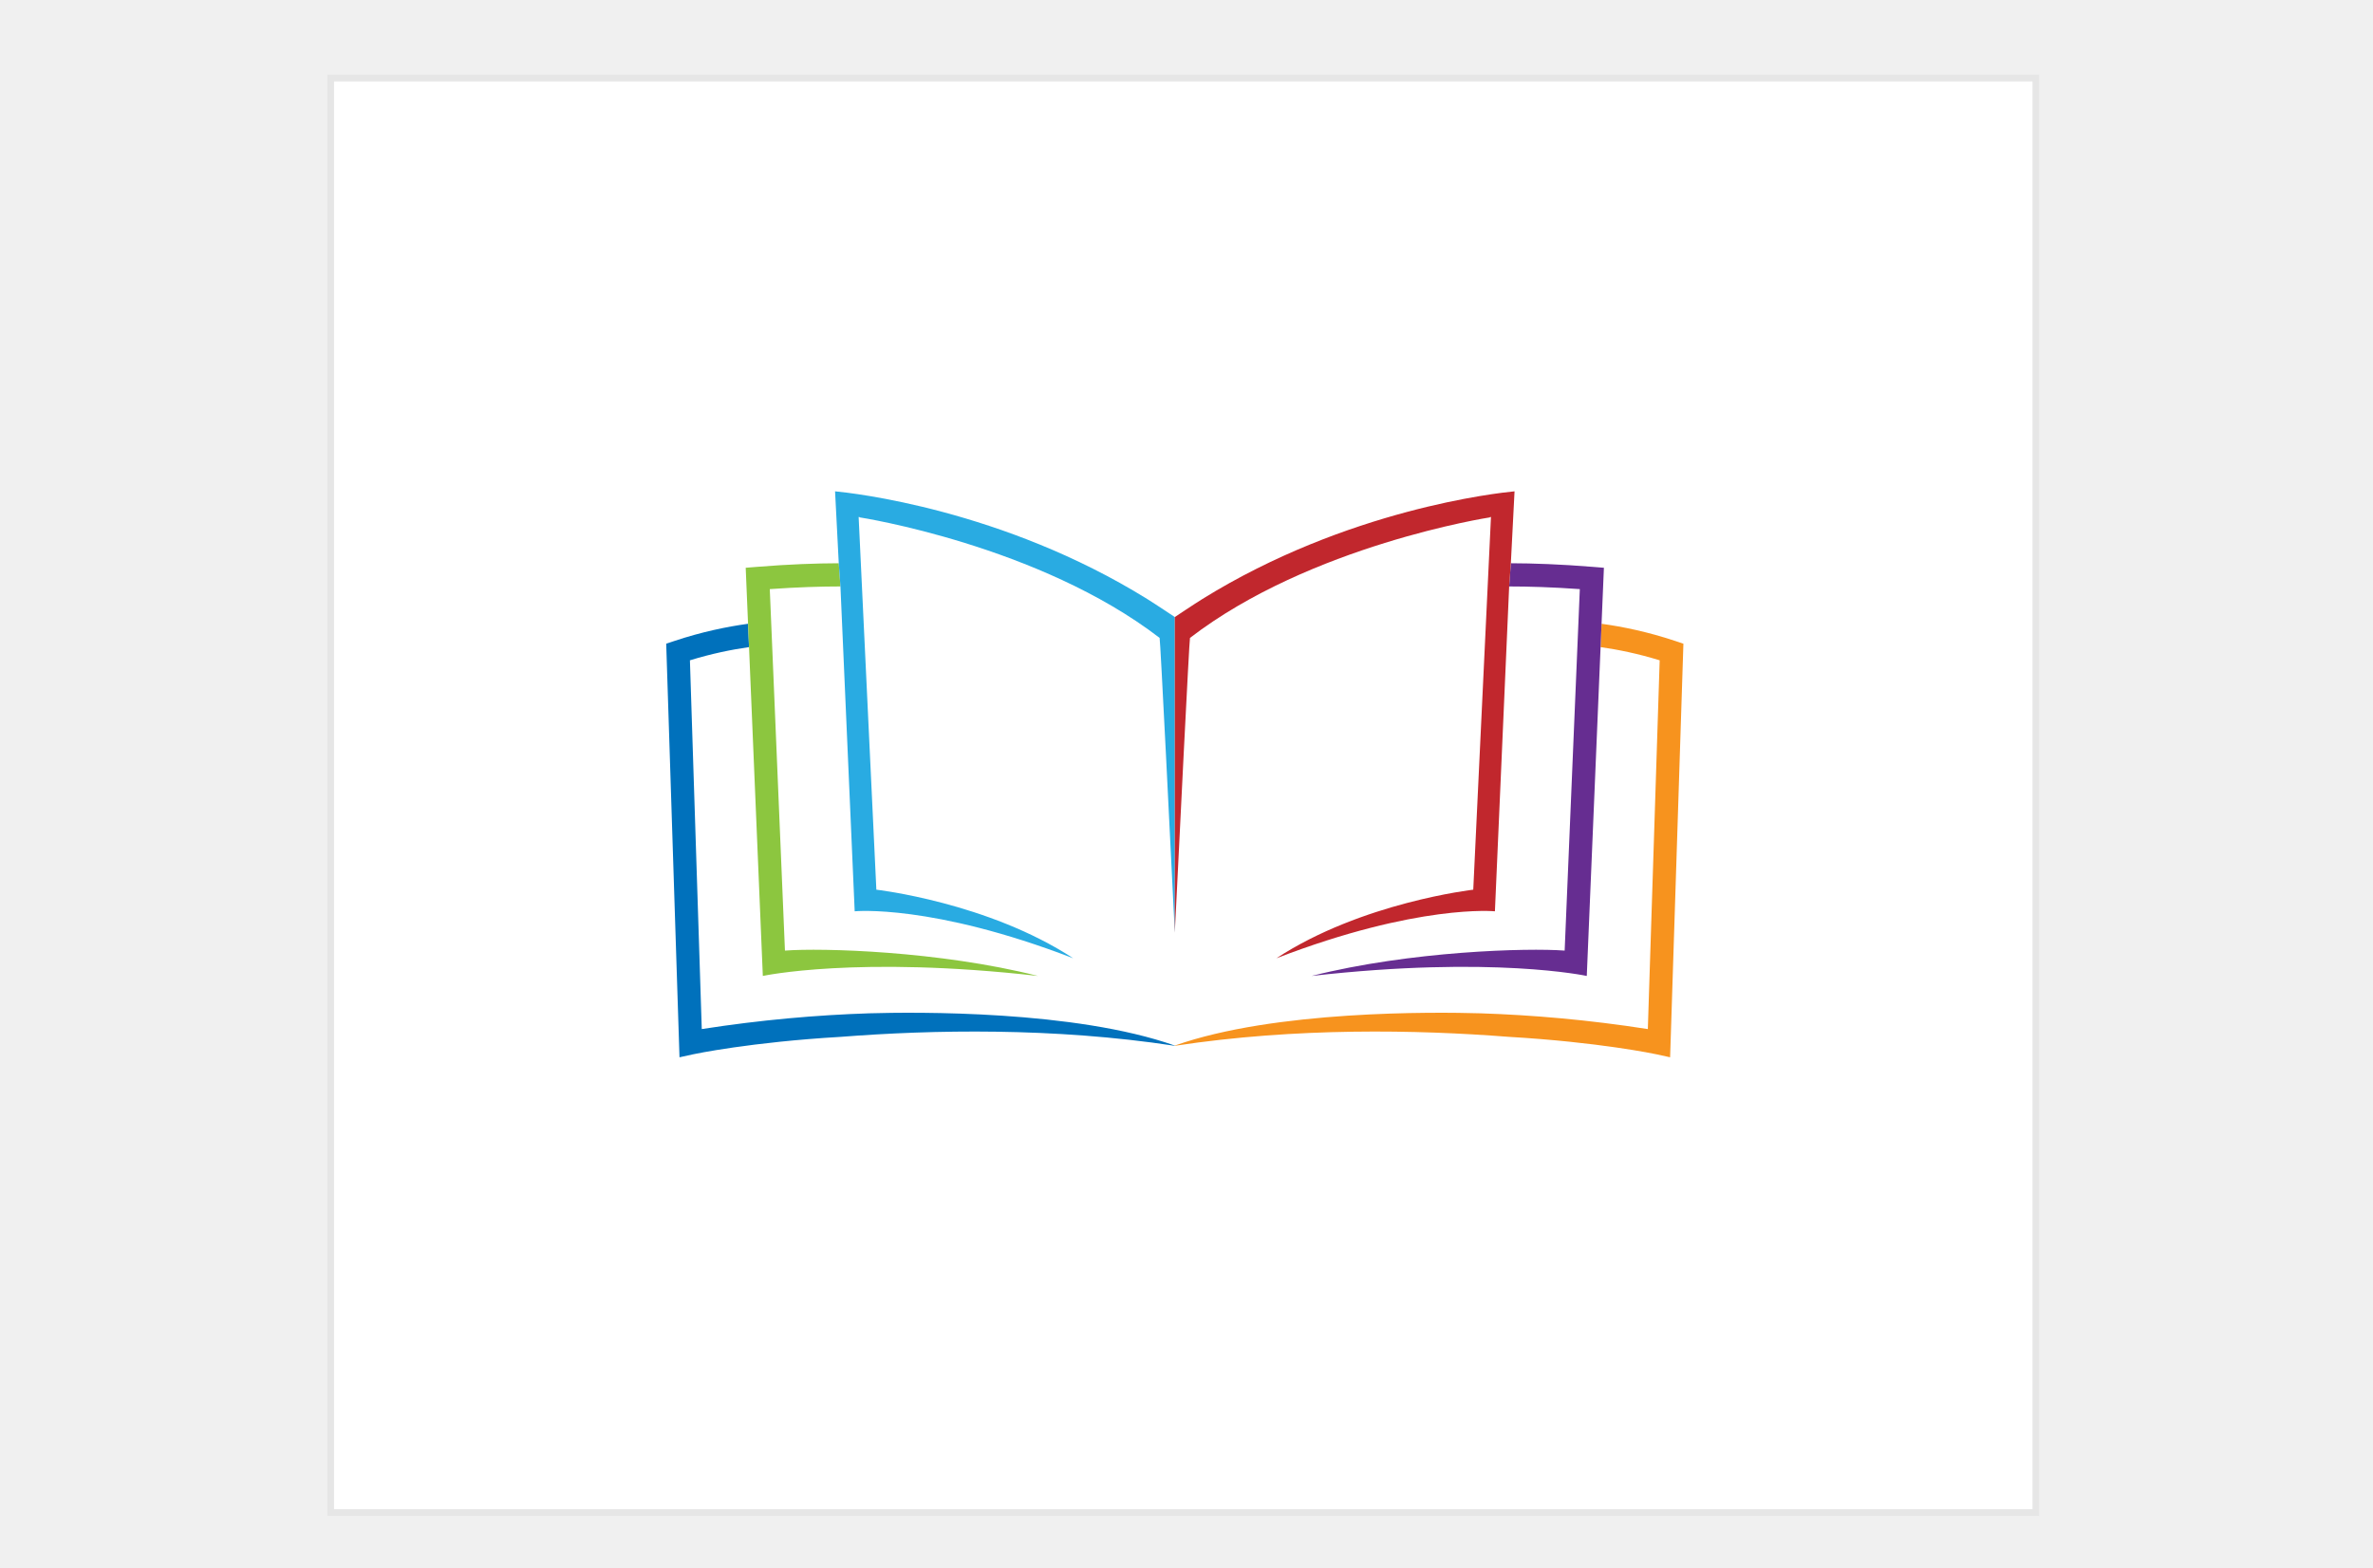
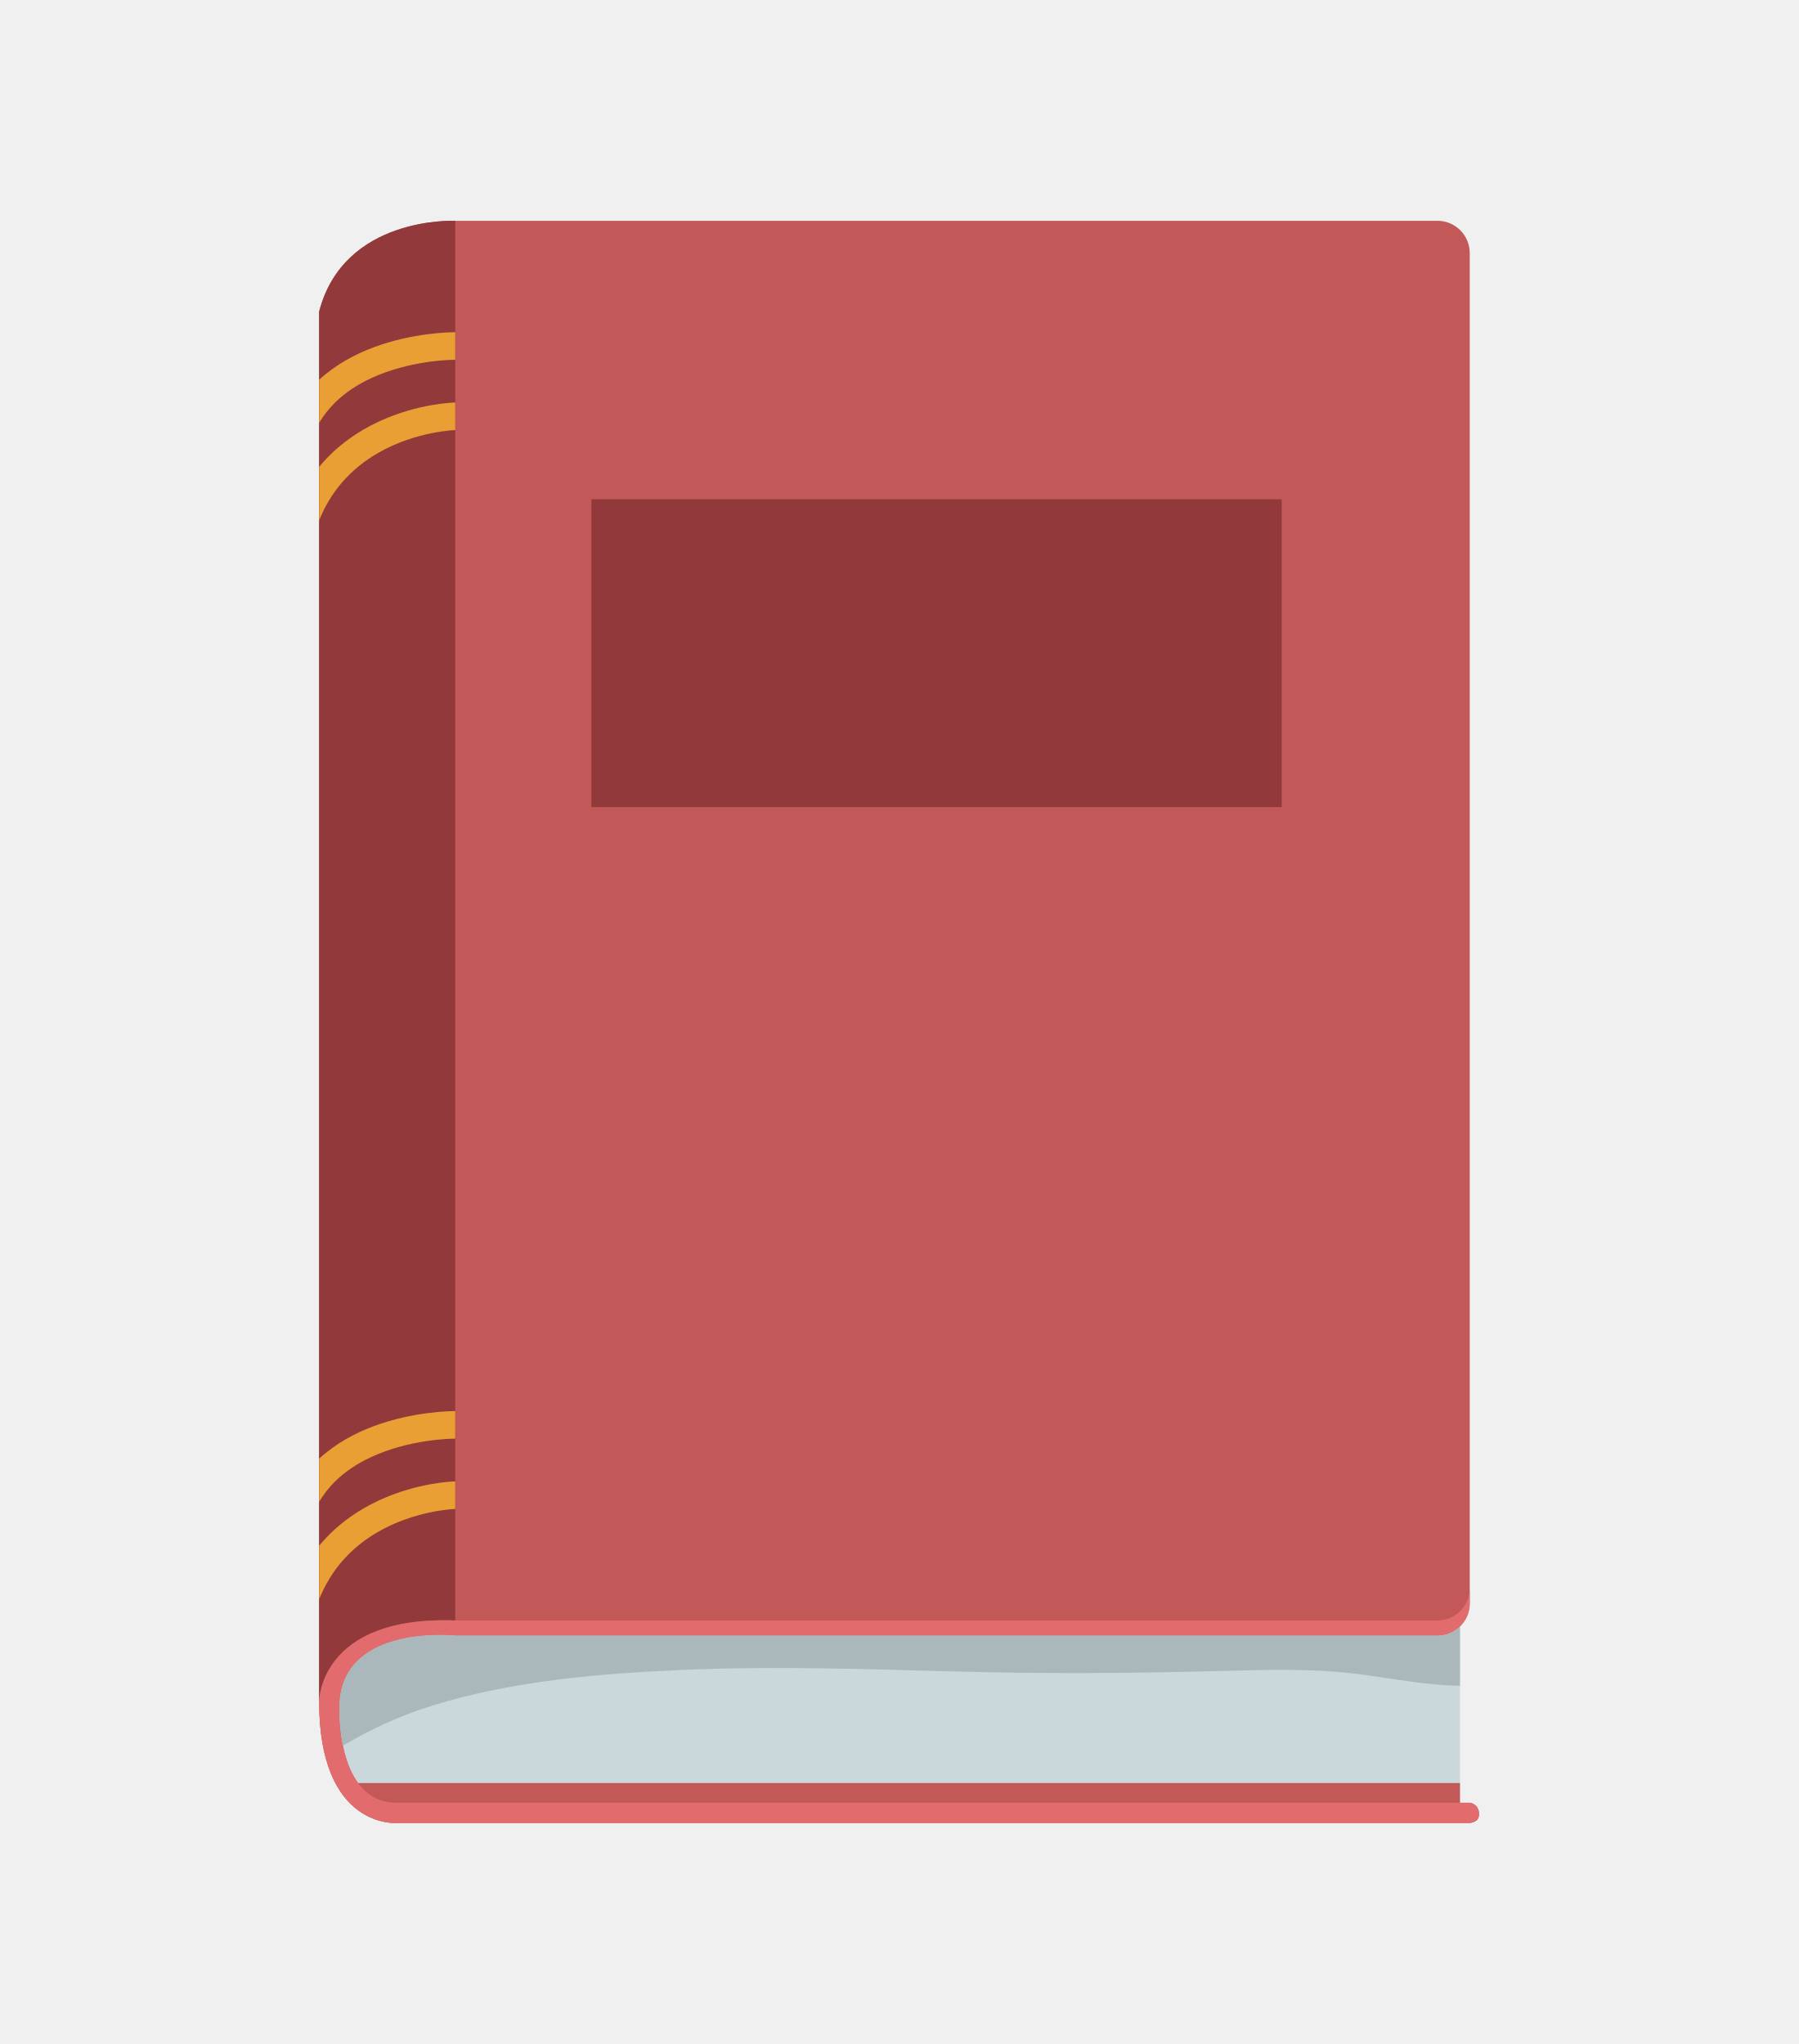
- <svg xmlns="http://www.w3.org/2000/svg" id="uuid-8eb4d149-2c12-4d74-9517-af711ba8e5a8" data-name="Layer 3" viewBox="0 0 3553.67 2347.17">
-   <defs>
-     <style>
-       .uuid-246d78eb-6672-4cb4-b0f1-dfc28a1f522e {
-         fill: #c1272d;
-       }
- 
-       .uuid-246d78eb-6672-4cb4-b0f1-dfc28a1f522e, .uuid-a94f27d4-2e0a-4afc-b744-9f09a39bb353, .uuid-89f58a25-b0fd-4717-b1b0-6502ec7d8265, .uuid-70e7eb58-c7ab-42fe-b823-db219c2205a5, .uuid-edb61048-1fa9-435b-bb4c-d26422d7f7d8, .uuid-302aaf41-74e6-40a1-a2f9-155d528f18e3, .uuid-5d50a343-2240-4535-8e26-4b835196a15f, .uuid-052d93fc-c182-41d5-aae9-5838758ef636 {
-         stroke-width: 0px;
-       }
- 
-       .uuid-a94f27d4-2e0a-4afc-b744-9f09a39bb353 {
-         fill: #0071bc;
-       }
- 
-       .uuid-89f58a25-b0fd-4717-b1b0-6502ec7d8265 {
-         fill: #e6e6e6;
-       }
- 
-       .uuid-70e7eb58-c7ab-42fe-b823-db219c2205a5 {
-         fill: #8cc63f;
-       }
- 
-       .uuid-edb61048-1fa9-435b-bb4c-d26422d7f7d8 {
-         fill: #29abe2;
-       }
- 
-       .uuid-302aaf41-74e6-40a1-a2f9-155d528f18e3 {
-         fill: #662d91;
-       }
- 
-       .uuid-5d50a343-2240-4535-8e26-4b835196a15f {
-         fill: #f7931e;
-       }
- 
-       .uuid-052d93fc-c182-41d5-aae9-5838758ef636 {
-         fill: #fff;
-       }
-     </style>
-   </defs>
-   <rect class="uuid-89f58a25-b0fd-4717-b1b0-6502ec7d8265" x="490.27" y="111.98" width="2563.49" height="2158.24" />
-   <rect class="uuid-052d93fc-c182-41d5-aae9-5838758ef636" x="500.27" y="121.98" width="2543.49" height="2138.23" />
+ <svg xmlns="http://www.w3.org/2000/svg" version="1.1" id="Capa_1" x="0px" y="0px" viewBox="0 0 1990 2262" style="enable-background:new 0 0 1990 2262;" xml:space="preserve">
  <g>
-     <path class="uuid-a94f27d4-2e0a-4afc-b744-9f09a39bb353" d="m1301.64,1517.55c-77.97,2.55-161.9,9.75-250.71,23.61l-17.74-552.26c32.53-10.03,62.66-16.09,88.51-19.77l-1.47-34.95c-31.5,4.32-69.23,12.05-110.29,25.74l-12.27,4.09,19.9,619.4,20.38-4.46c1.85-.41,86.01-18.26,221.26-26.15,137.71-10.76,318.48-14.2,499.41,13.3-.33.12-.68.23-1.02.35.57-.09,1.15-.16,1.72-.25v-.34c-149.63-52.89-388.11-50.34-457.68-48.31Z" />
-     <path class="uuid-70e7eb58-c7ab-42fe-b823-db219c2205a5" d="m1142.36,1461.6s141.24-30.7,412.13,0c-148.64-37.46-323.6-42.16-378.99-37.97l-19.29-459.79-1.46-34.76-1.96-46.81c41.49-2.97,76.73-3.98,105.81-3.99l-2.51-34.75c-33.26.09-74.08,1.48-122.74,5.42l-16.63,1.35,3.39,80.74.13,3.15,1.47,34.95,20.66,492.47Z" />
-     <path class="uuid-edb61048-1fa9-435b-bb4c-d26422d7f7d8" d="m1258.61,878.43l21.33,486.35s115.03-11.44,327.24,70.34c-127.9-83.74-294.8-102.71-294.8-102.71l-26.53-558.2c.55.07,1.06.15,1.61.22l-.04.41c1.11.1,268.72,41.71,449.16,180.5,1.14,2.92,16.58,315.83,22.74,441.42v-472.65s-28.88-19.32-41.38-27.07c-216.92-134.55-442.63-158.91-467.39-161.22l5.53,107.71,2.51,34.75v.16Z" />
-     <path class="uuid-5d50a343-2240-4535-8e26-4b835196a15f" d="m2217,1517.55c77.97,2.55,161.9,9.75,250.71,23.61l17.74-552.26c-32.53-10.03-62.66-16.09-88.51-19.77l1.47-34.95c31.5,4.32,69.23,12.05,110.29,25.74l12.27,4.09-19.9,619.4-20.38-4.46c-1.85-.41-86.01-18.26-221.26-26.15-137.71-10.76-318.48-14.2-499.41,13.3.33.12.68.23,1.02.35-.57-.09-1.15-.16-1.72-.25v-.34c149.63-52.89,388.11-50.34,457.68-48.31Z" />
-     <path class="uuid-302aaf41-74e6-40a1-a2f9-155d528f18e3" d="m2376.28,1461.6s-141.24-30.7-412.13,0c148.64-37.46,323.6-42.16,378.99-37.97l19.29-459.79,1.46-34.76,1.96-46.81c-41.49-2.97-76.73-3.98-105.81-3.99l2.51-34.75c33.26.09,74.08,1.48,122.74,5.42l16.63,1.35-3.39,80.74-.13,3.15-1.47,34.95-20.66,492.47Z" />
-     <path class="uuid-246d78eb-6672-4cb4-b0f1-dfc28a1f522e" d="m2260.03,878.43l-21.33,486.35s-115.03-11.44-327.24,70.34c127.9-83.74,294.8-102.71,294.8-102.71l26.53-558.2c-.55.07-1.06.15-1.61.22l.04.41c-1.11.1-268.72,41.71-449.16,180.5-1.14,2.92-16.58,315.83-22.74,441.42v-472.65s28.88-19.32,41.38-27.07c216.92-134.55,442.63-158.91,467.39-161.22l-5.53,107.71-2.51,34.75v.16Z" />
+     <path style="fill:#CAD7DB;" d="M1626.188,1995.019h-10.758v-195.147c6.621-6.469,10.758-15.47,10.758-25.4V279.95   c0-19.559-16.002-35.562-35.562-35.562H503.728c0,0-123.124-5.877-150.618,100.511v1538.053c0,141.652,86.068,134.48,86.068,134.48   h1187.01c5.796-0.958,10.227-3.02,10.31-9.413C1636.657,1995.916,1626.188,1995.019,1626.188,1995.019z" />
+     <path style="fill:#C25857;" d="M1626.188,1995.019h-10.758v-21.815H396.182c-23.277-31.62-20.606-86.279-20.606-86.279   c2.391-90.251,128.152-76.891,128.152-76.891h1086.897c9.63,0,18.385-3.891,24.804-10.163c6.621-6.469,10.758-15.47,10.758-25.4   V279.95c0-19.559-16.002-35.562-35.562-35.562H503.728c0,0-123.124-5.877-150.618,100.511v1538.053   c0,141.652,86.068,134.48,86.068,134.48h1187.01c5.796-0.958,10.227-3.02,10.31-9.413   C1636.657,1995.916,1626.188,1995.019,1626.188,1995.019z" />
+     <g>
+       <path style="fill:#923A3B;" d="M503.728,1793.299V244.388c0,0-123.124-5.877-150.618,100.511v1538.053    C353.11,1882.952,353.11,1787.92,503.728,1793.299z" />
+       <rect x="654.346" y="552.496" style="fill:#923A3B;" width="763.847" height="340.683" />
+     </g>
+     <path style="fill:#E99F34;" d="M410.072,418.787c21.15-9.926,43.574-15.194,61.16-17.857c17.587-2.677,30.313-2.79,32.117-2.788   l0.185,0h0.003l0.071,0.001h0.12v-30.482l-0.378-0.001c-5.263,0.048-45.842,0.377-89.679,16.607   c-20.639,7.683-42.073,19.06-60.56,36.027v47.707c5.113-8.602,11.133-16.154,17.903-22.8   C382.439,434.038,395.958,425.397,410.072,418.787z" />
+     <path style="fill:#E99F34;" d="M417.503,501.745c21.207-12.383,43.137-18.938,59.654-22.291c8.254-1.68,15.145-2.569,19.884-3.032   c2.37-0.232,4.201-0.357,5.397-0.424c0.592-0.033,1.021-0.05,1.289-0.061v-30.489h-0.141l-0.153,0.003   c-1.232,0.077-40.669,0.766-84.665,21.263c-21.967,10.271-45.12,25.646-64.541,48.612c-0.382,0.451-0.738,0.953-1.117,1.411v59.154   c6.527-16.181,14.899-29.628,24.393-40.883C389.515,520.804,403.35,510.001,417.503,501.745z" />
+     <path style="fill:#E99F34;" d="M410.072,1612.746c21.151-9.926,43.574-15.194,61.16-17.856c17.587-2.678,30.313-2.791,32.117-2.788   l0.165,0h0.001l0.071,0.001h0.14v-30.481l-0.378-0.002c-5.263,0.048-45.841,0.376-89.679,16.607   c-20.638,7.683-42.072,19.06-60.56,36.027v47.707c5.113-8.602,11.135-16.154,17.905-22.8   C382.439,1627.997,395.958,1619.356,410.072,1612.746z" />
+     <path style="fill:#E99F34;" d="M417.503,1695.704c21.207-12.383,43.137-18.938,59.654-22.29c8.254-1.68,15.145-2.569,19.884-3.032   c2.37-0.231,4.201-0.357,5.397-0.424c0.592-0.033,1.021-0.051,1.289-0.062v-30.489h-0.141l-0.153,0.003   c-1.232,0.077-40.669,0.766-84.665,21.262c-21.967,10.271-45.12,25.646-64.541,48.612c-0.382,0.452-0.738,0.953-1.117,1.411v59.155   c6.527-16.181,14.899-29.627,24.393-40.883C389.515,1714.763,403.35,1703.96,417.503,1695.704z" />
+     <path style="fill:#E26C6D;" d="M1626.188,1995.019H435.591c-17.957-1.071-30.553-9.783-39.409-21.815   c-23.277-31.62-20.606-86.279-20.606-86.279c2.391-90.251,128.152-76.891,128.152-76.891h1086.897   c9.63,0,18.385-3.891,24.804-10.163c6.621-6.469,10.758-15.47,10.758-25.4v-16.735c0,19.559-16.002,35.562-35.562,35.562H503.728   c-150.618-5.379-150.618,89.653-150.618,89.653c0,141.652,86.068,134.48,86.068,134.48h1187.01   c5.796-0.958,10.227-3.02,10.31-9.413C1636.657,1995.916,1626.188,1995.019,1626.188,1995.019z" />
+     <path style="fill:#AAB8BC;" d="M478.088,1887.605c88.317-27.438,184.301-35.53,276.259-39.571   c99.612-4.377,199.347-1.14,298.956,1.63c98.871,2.749,197.189,2.198,296.047-0.447c49.405-1.321,99.651-3.01,148.82,2.842   c38.865,4.625,78.013,12.994,117.259,13.467v-65.655c-6.419,6.271-15.175,10.163-24.804,10.163H503.728   c0,0-125.761-13.36-128.152,76.891c0,0-1.038,21.265,3.828,44.939C410.188,1913.58,442.961,1898.519,478.088,1887.605z" />
  </g>
</svg>
